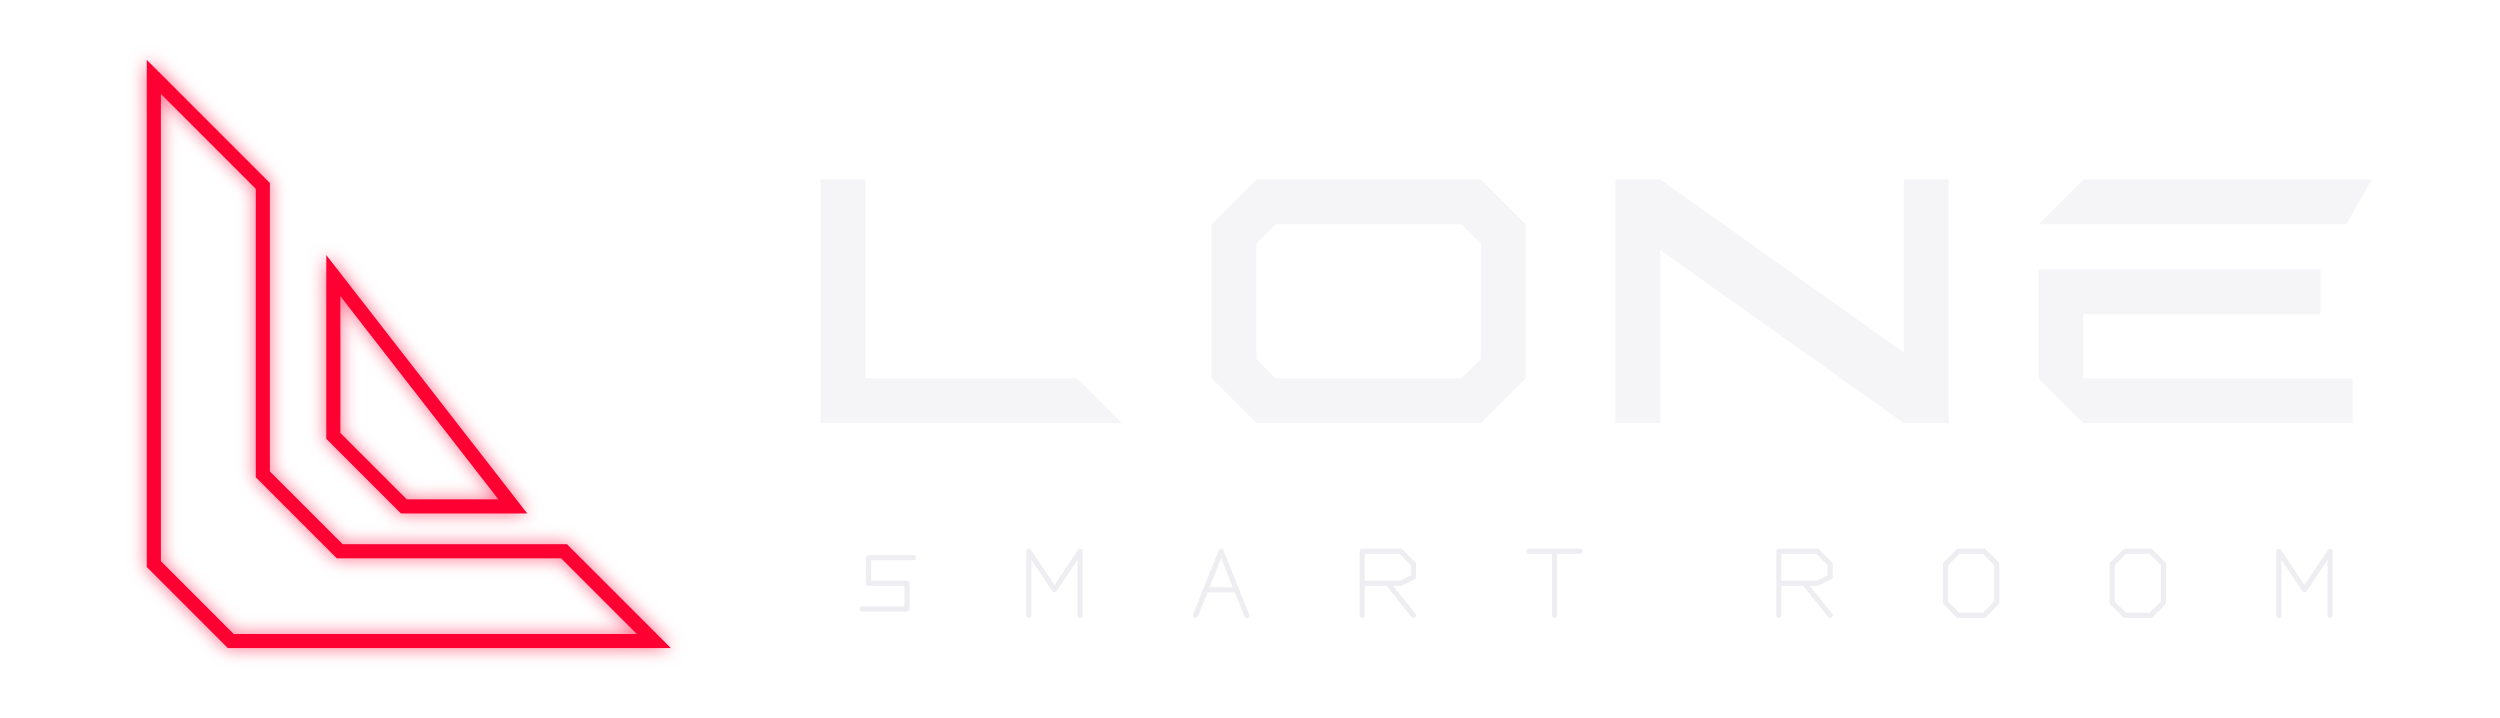
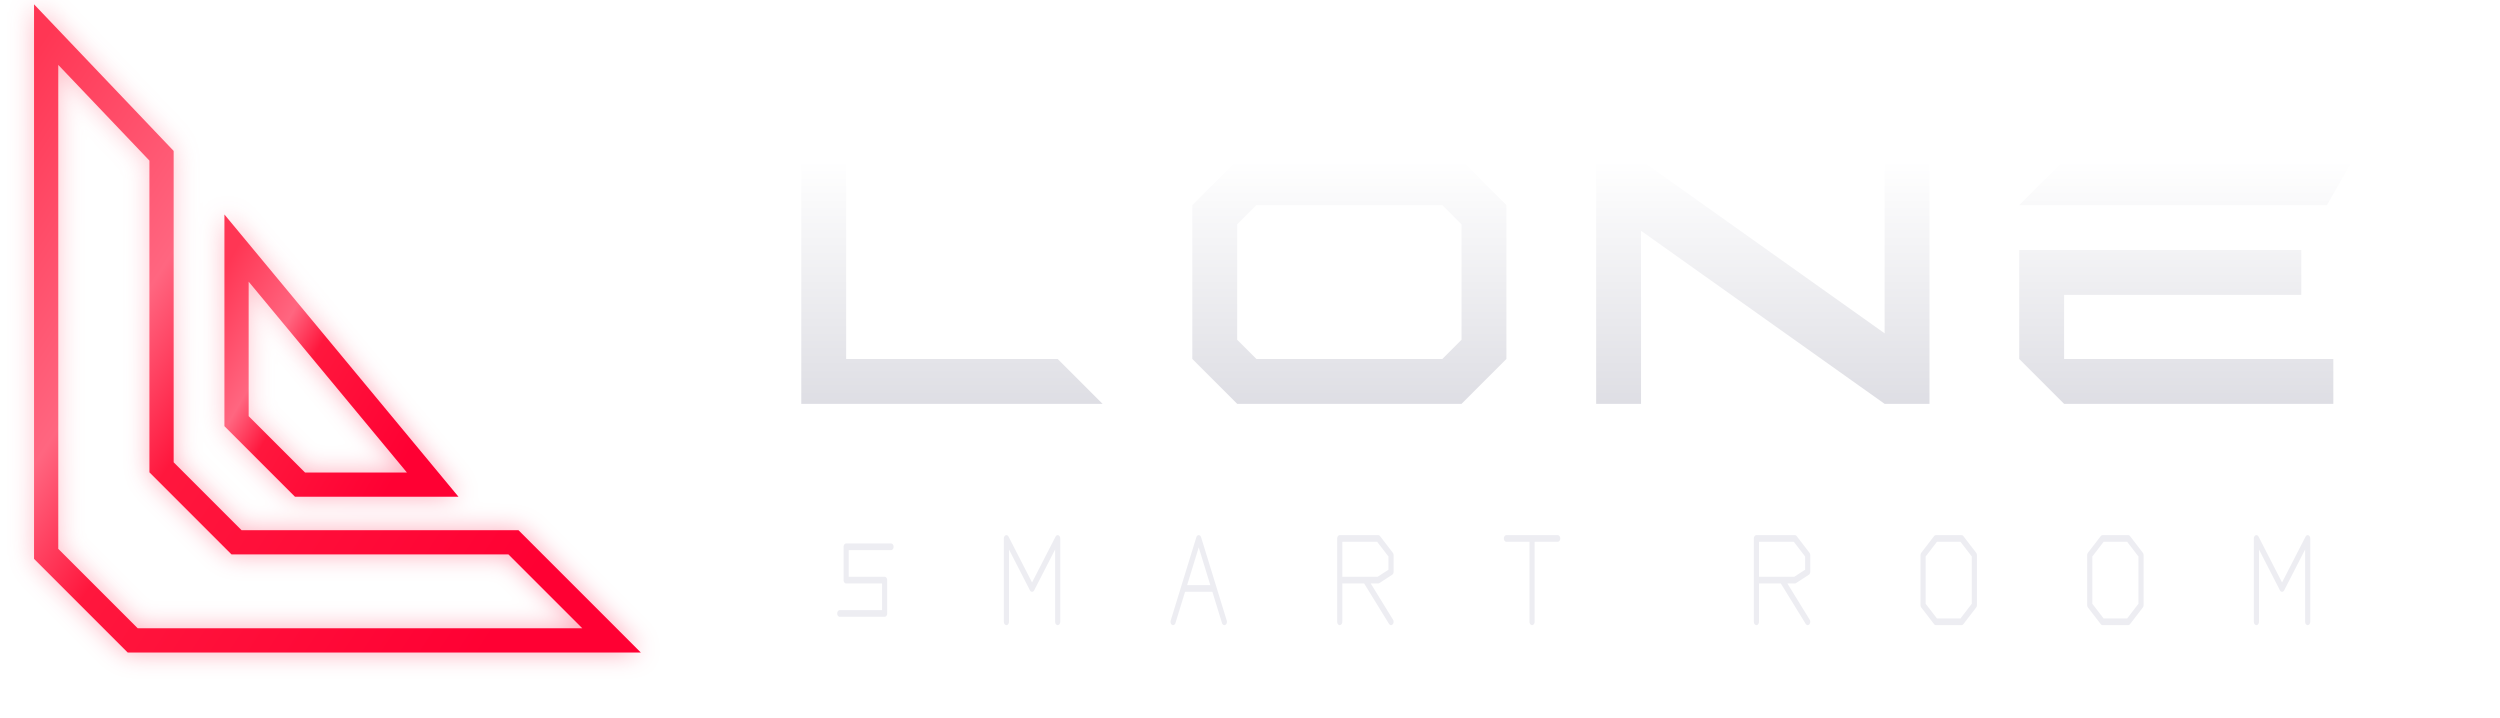
<svg xmlns="http://www.w3.org/2000/svg" width="390" height="112" viewBox="0 0 390 112" role="img" aria-labelledby="title description">
  <defs>
-     <filter id="neon" x="-50%" y="-50%" width="200%" height="200%" color-interpolation-filters="sRGB">
-       <feGaussianBlur stdDeviation="1.35" />
-       <feComponentTransfer>
-         <feFuncA type="linear" slope="0.6" />
-       </feComponentTransfer>
+     <linearGradient id="markRed" x1="0" y1="0" x2="1" y2="0.7">
+       <stop stop-color="#ff3654" />
+       <stop offset="0.32" stop-color="#ff6680" />
+       <stop offset="0.48" stop-color="#ff173d" />
+       <stop offset="1" stop-color="#ff0033" />
+     </linearGradient>
+     <linearGradient id="wordWhite" x2="0" y2="1">
+       <stop stop-color="#ffffff" />
+       <stop offset="1" stop-color="#dedee4" />
+     </linearGradient>
+     <radialGradient id="baseGlow">
+       <stop stop-color="#360812" />
+       <stop offset="0.68" stop-color="#100a0e" />
+       <stop offset="1" stop-color="#080a0d" />
+     </radialGradient>
+     <filter id="neon" x="-70%" y="-70%" width="240%" height="240%" color-interpolation-filters="sRGB">
+       <feGaussianBlur stdDeviation="2.1" />
    </filter>
-     <linearGradient id="iconBase" x2="0.9" y2="1">
-       <stop stop-color="#170b11" />
-       <stop offset="0.6" stop-color="#09090d" />
-       <stop offset="1" stop-color="#050609" />
-     </linearGradient>
-     <linearGradient id="iconEdge" x2="1" y2="1">
-       <stop stop-color="#ff0033" />
-       <stop offset="0.5" stop-color="#b20b2c" />
-       <stop offset="1" stop-color="#ff1744" />
-     </linearGradient>
  </defs>
-   <g transform="translate(10 4)" fill="none" stroke="#ff0033" stroke-width="2.2" stroke-linejoin="miter" stroke-miterlimit="5">
-     <g filter="url(#neon)">
-       <path d="M14 8 L14 84 L26 96 L92 96 L78 82 L43 82 L31 70 L31 25 Z" />
-       <path d="M42 39 L42 64 L53 75 L70 75 Z" />
+   <g transform="translate(0 0) scale(0.9)" fill="none" stroke="url(#markRed)" stroke-width="4.2" stroke-linejoin="miter" stroke-miterlimit="5">
+     <g filter="url(#neon)" opacity="0.34">
+       <path d="M8 6 V96 L23 111 H106 L89 94 H41 L28 81 V27 Z" />
+       <path d="M41 43 V73 L52 84 H75 Z" />
    </g>
-     <path d="M14 8 L14 84 L26 96 L92 96 L78 82 L43 82 L31 70 L31 25 Z" />
-     <path d="M42 39 L42 64 L53 75 L70 75 Z" />
+     <path d="M8 6 V96 L23 111 H106 L89 94 H41 L28 81 V27 Z" />
+     <path d="M41 43 V73 L52 84 H75 Z" />
  </g>
-   <g transform="translate(128 28)" fill="#f5f5f7" fill-rule="evenodd">
+   <g transform="translate(125 25)" fill="url(#wordWhite)" fill-rule="evenodd">
    <path d="M0 0 H7 V31 H40 L47 38 H0 Z" />
    <path d="M68 0 H103 L110 7 V31 L103 38 H68 L61 31 V7 Z M71 7 L68 10 V28 L71 31 H100 L103 28 V10 L100 7 Z" />
    <path d="M124 38 V0 H131 L169 27 V0 H176 V38 H169 L131 11 V38 Z" />
    <path d="M197 0 H242 L238 7 H190 Z M190 14 H234 V21 H197 V31 H239 V38 H197 L190 31 Z" />
  </g>
-   <g transform="translate(134.5 86)" fill="none" stroke="#ededf2" stroke-width="0.8" stroke-linejoin="round" stroke-linecap="round">
+   <g transform="translate(131 84) scale(1 1.3)" fill="none" stroke="#ededf2" stroke-width="0.8" stroke-linejoin="round" stroke-linecap="round">
    <path transform="translate(0 0)" d="M8 1 H1 V5 H7 V9 H0" />
    <path transform="translate(26 0)" d="M0 10 V0 L4 6 L8 0 V10" />
    <path transform="translate(52 0)" d="M0 10 L4 0 L8 10 M1.6 6 H6.4" />
    <path transform="translate(78 0)" d="M0 10 V0 H6 L8 2 V4 L6 5 H0 M4 5 L8 10" />
    <path transform="translate(104 0)" d="M0 0 H8 M4 0 V10" />
    <path transform="translate(143 0)" d="M0 10 V0 H6 L8 2 V4 L6 5 H0 M4 5 L8 10" />
    <path transform="translate(169 0)" d="M2 0 H6 L8 2 V8 L6 10 H2 L0 8 V2 Z" />
    <path transform="translate(195 0)" d="M2 0 H6 L8 2 V8 L6 10 H2 L0 8 V2 Z" />
    <path transform="translate(221 0)" d="M0 10 V0 L4 6 L8 0 V10" />
  </g>
</svg>
